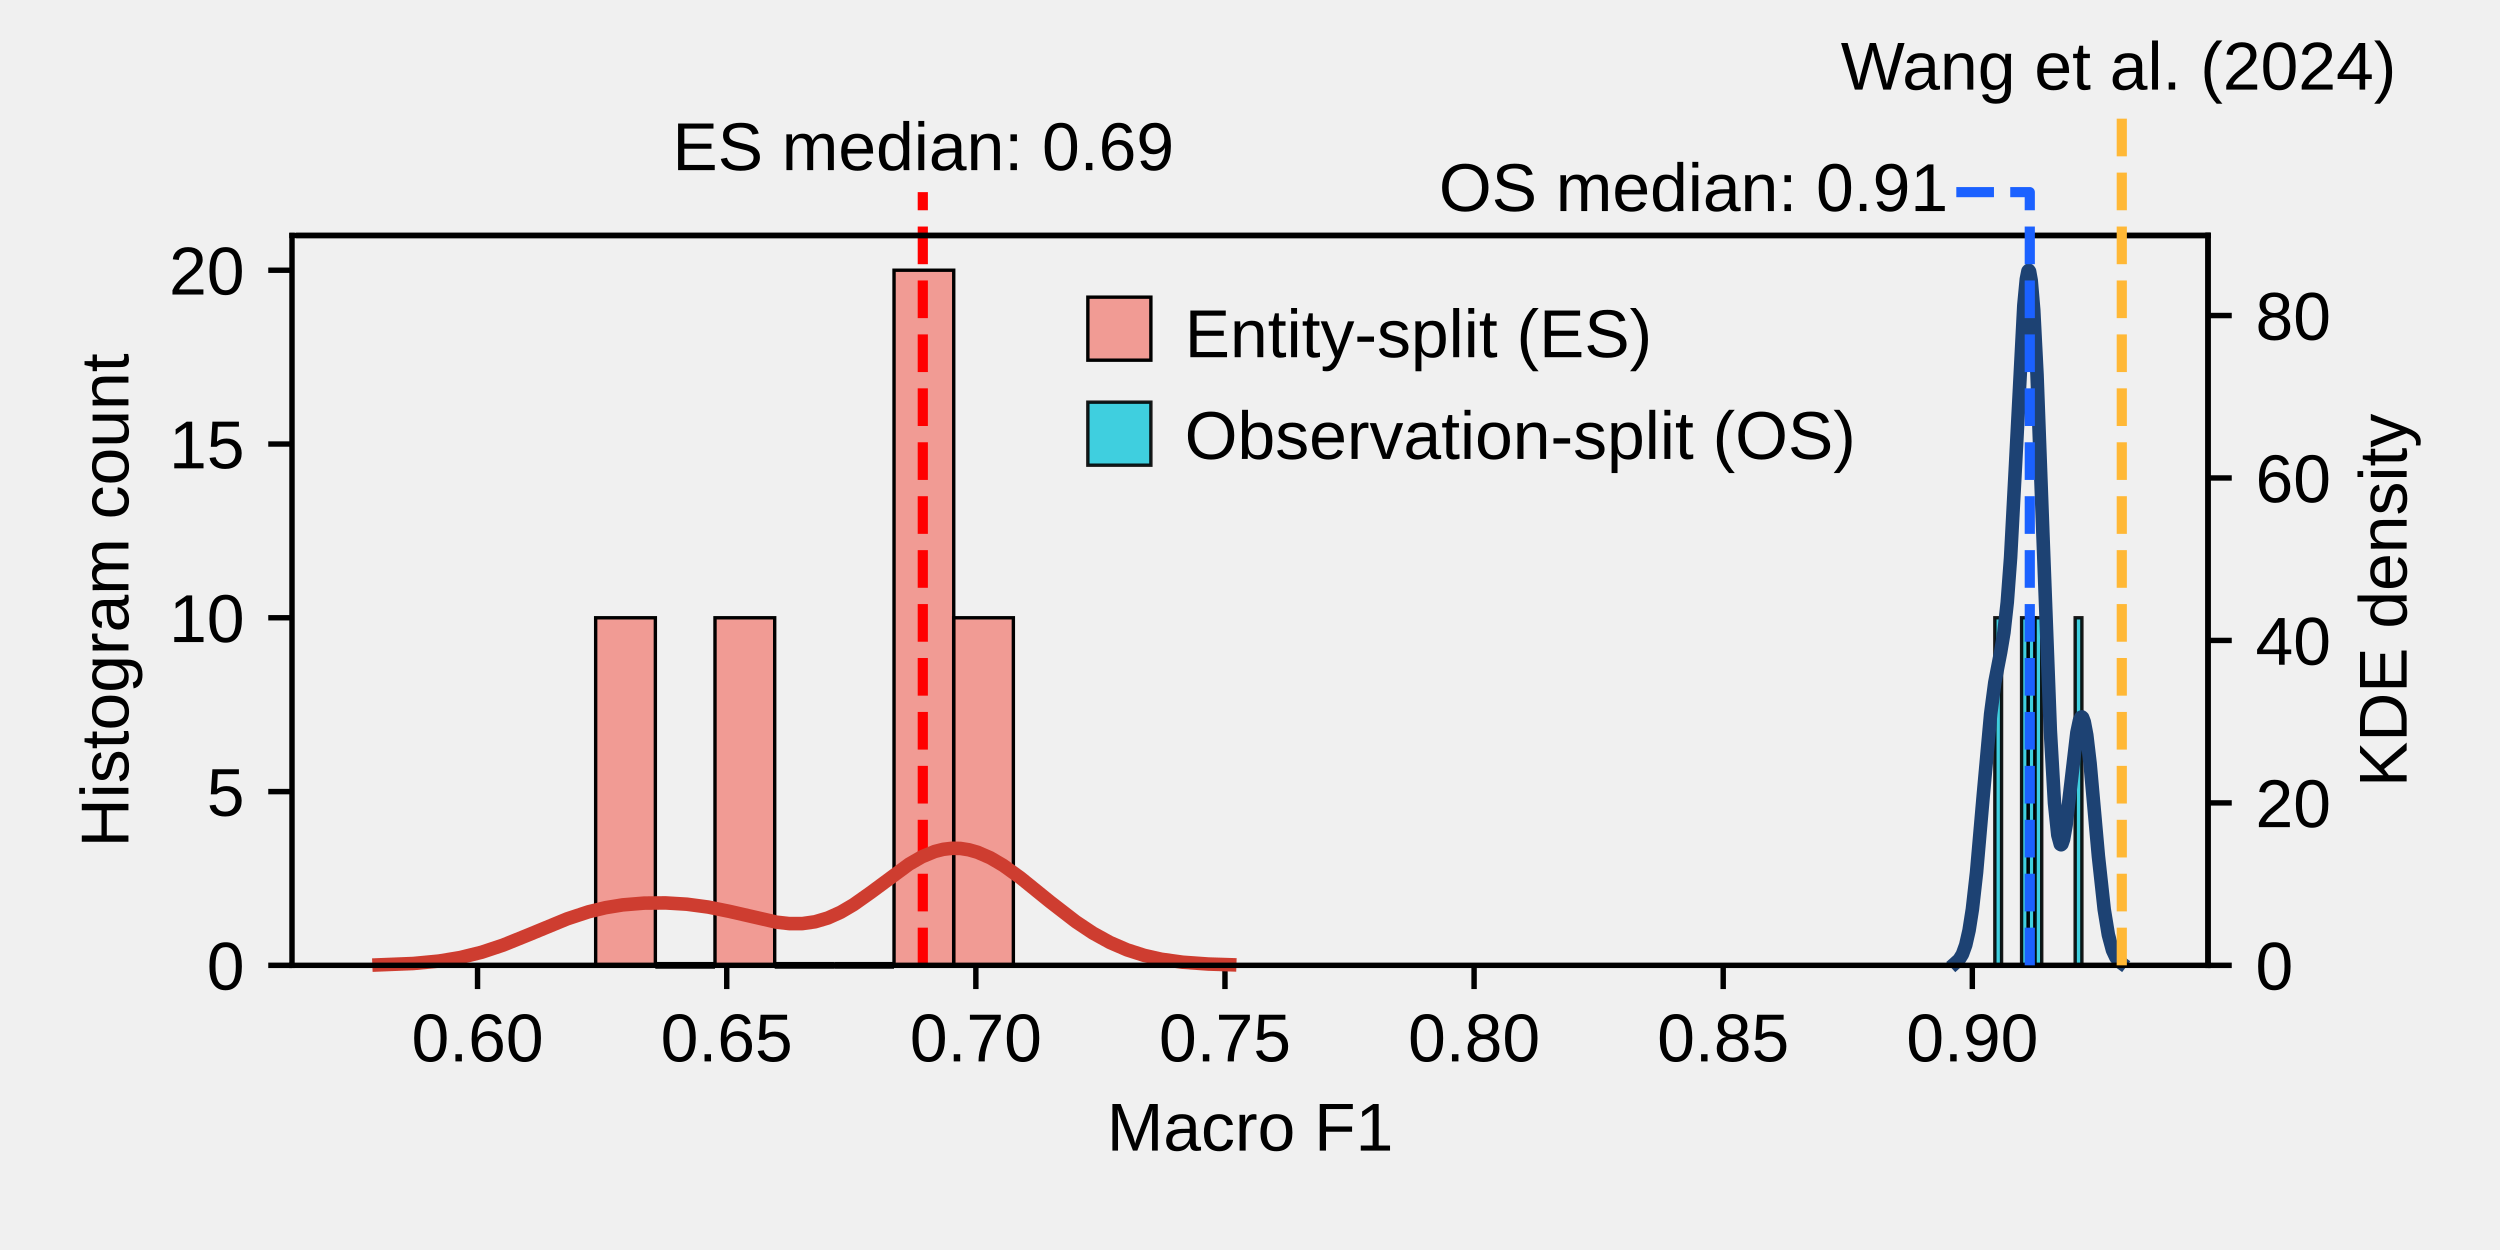
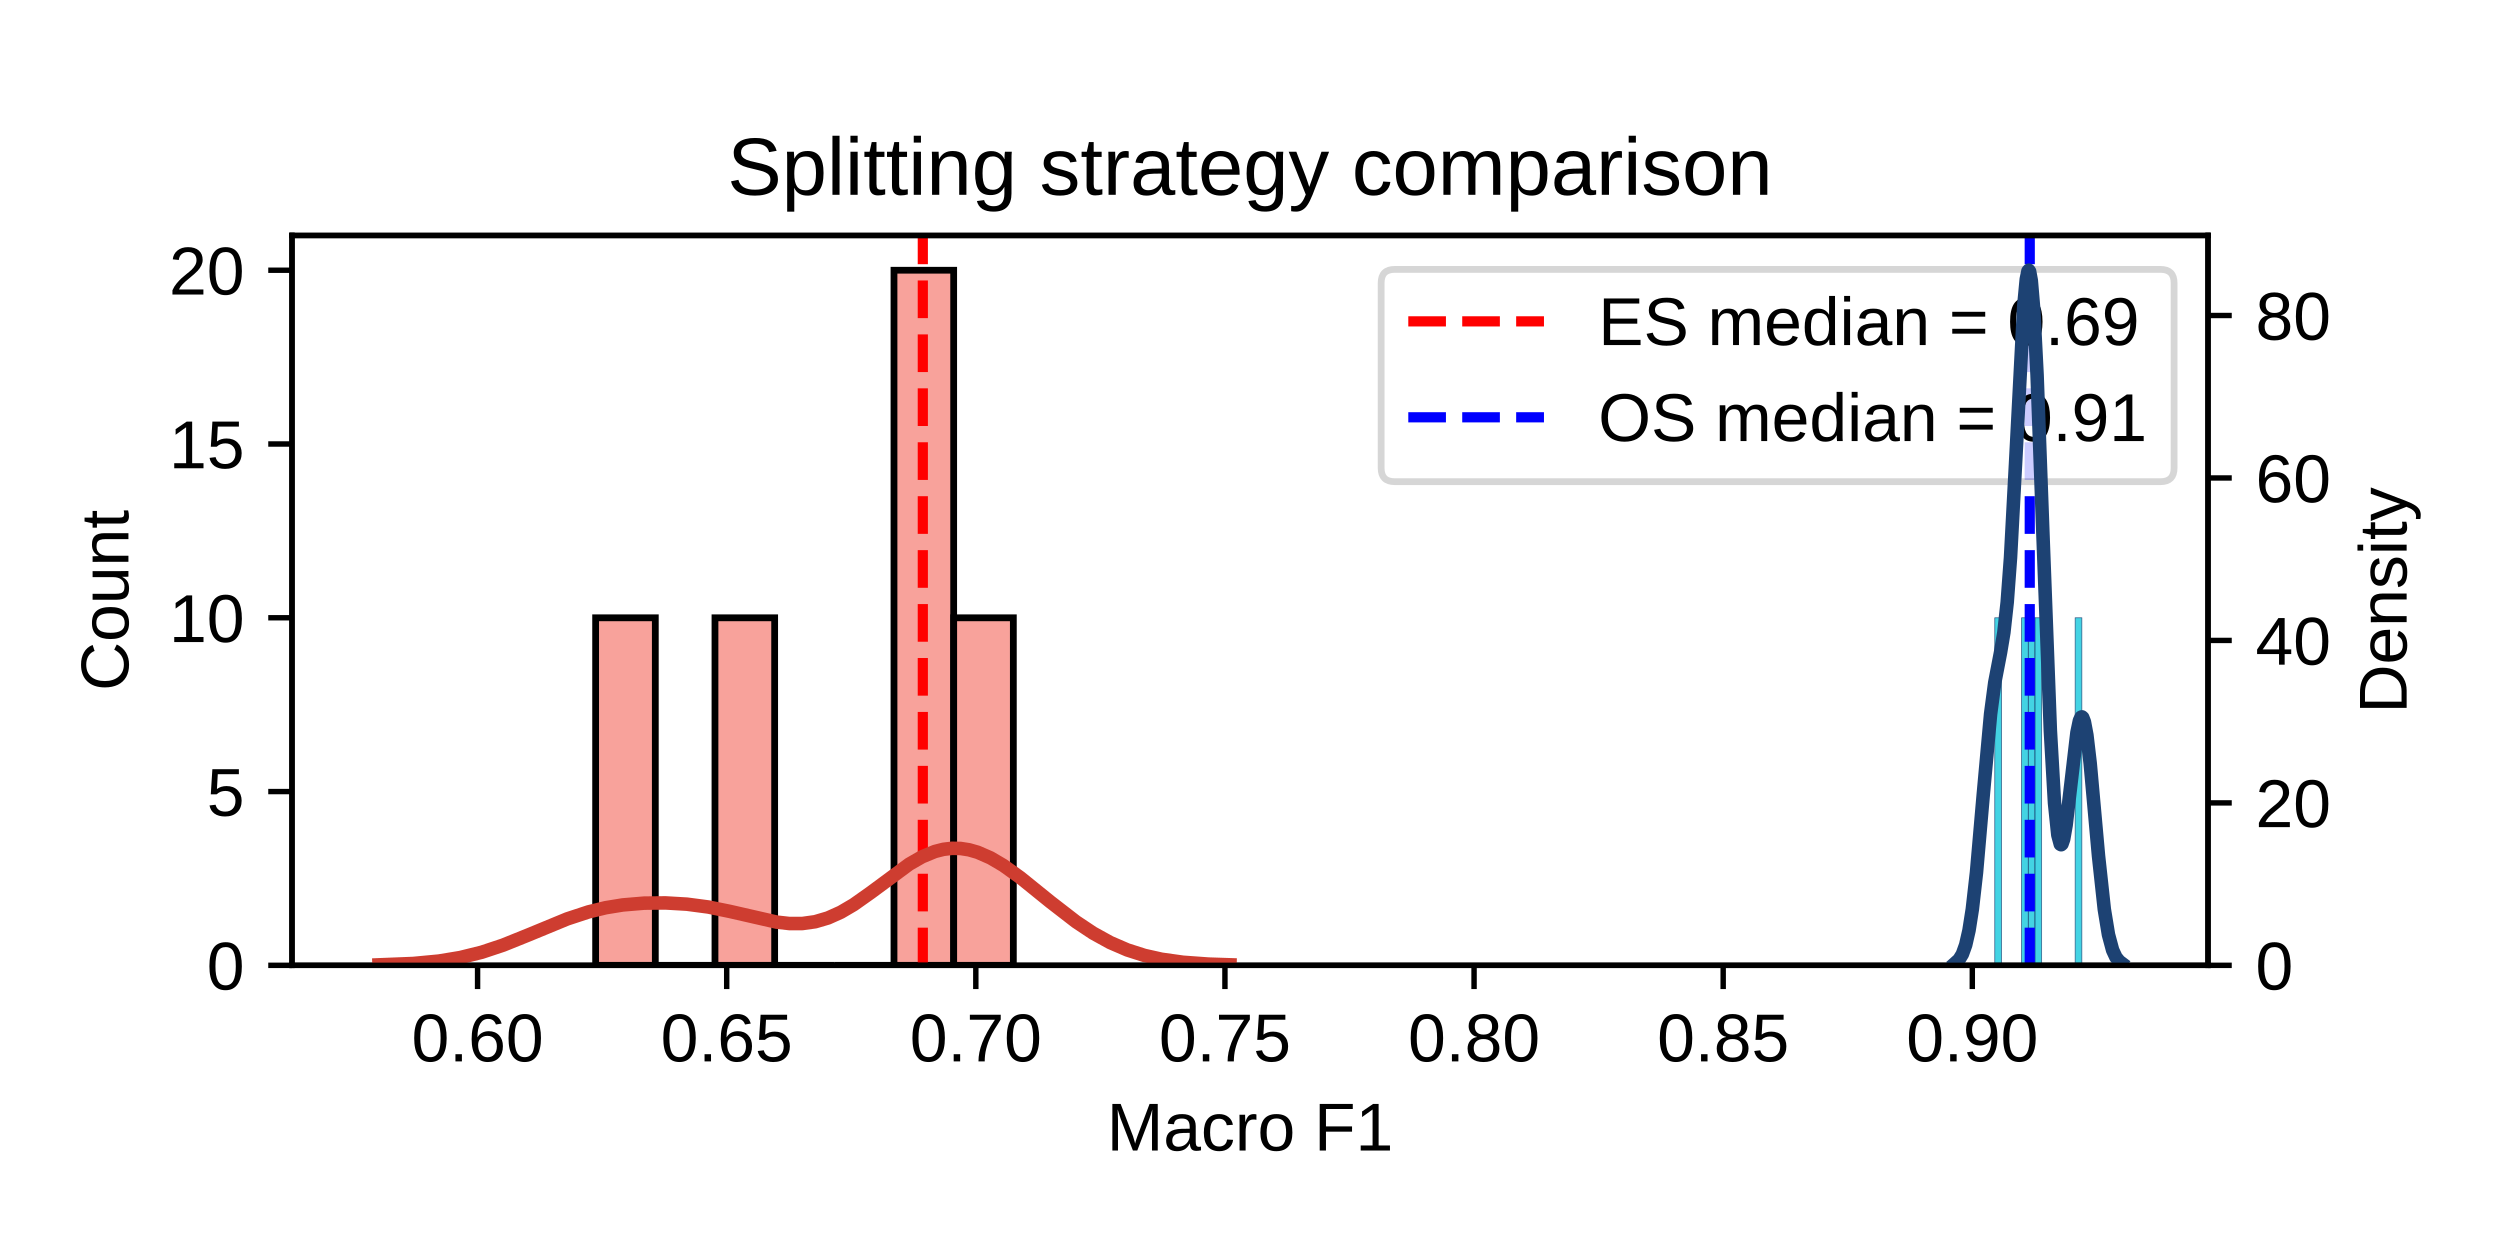
- <svg xmlns="http://www.w3.org/2000/svg" id="Layer_1" version="1.1" viewBox="0 0 368.5 184.25">
+ <svg xmlns="http://www.w3.org/2000/svg" xmlns:xlink="http://www.w3.org/1999/xlink" width="368.504pt" height="184.252pt" viewBox="0 0 368.504 184.252" version="1.1">
  <defs>
-     <style>
-       .st0 {
-         stroke-width: .1px;
-       }
- 
-       .st0, .st1 {
-         stroke: #1d4273;
-       }
- 
-       .st0, .st2 {
-         fill: #04c4d9;
-         fill-opacity: .75;
-         stroke-opacity: .9;
-       }
- 
-       .st1, .st3, .st4, .st5, .st6, .st7, .st8 {
-         fill: none;
-       }
- 
-       .st1, .st3, .st6, .st7, .st8, .st9 {
-         stroke-linejoin: round;
-       }
- 
-       .st1, .st5, .st7 {
-         stroke-linecap: square;
-       }
- 
-       .st1, .st7 {
-         stroke-width: 2px;
-       }
- 
-       .st10, .st11 {
-         font-family: ArialMT, Arial;
-         font-size: 10px;
-       }
- 
-       .st3 {
-         stroke: red;
-       }
- 
-       .st3, .st6, .st8 {
-         stroke-dasharray: 5.55 2.4;
-         stroke-width: 1.5px;
-       }
- 
-       .st2, .st5, .st12, .st9, .st13 {
-         stroke: #000;
-       }
- 
-       .st2, .st12 {
-         stroke-width: .5px;
-       }
- 
-       .st5, .st9 {
-         stroke-width: .8px;
-       }
- 
-       .st6 {
-         stroke: #ffb836;
-       }
- 
-       .st7 {
-         stroke: #ce3d30;
-       }
- 
-       .st8 {
-         stroke: #1b61ff;
-       }
- 
-       .st12, .st13 {
-         fill: #f24738;
-         fill-opacity: .5;
-       }
- 
-       .st11 {
-         isolation: isolate;
-       }
-     </style>
+     <style type="text/css">*{stroke-linejoin: round; stroke-linecap: butt}</style>
  </defs>
-   <rect class="st4" x="43.04" y="34.71" width="282.42" height="107.58" />
-   <path class="st12" d="M87.8,142.29h8.8v-51.23h-8.8v51.23Z" />
-   <rect class="st4" x="43.04" y="34.71" width="282.42" height="107.58" />
-   <path class="st13" d="M96.59,142.29h8.8-8.8Z" />
-   <rect class="st4" x="43.04" y="34.71" width="282.42" height="107.58" />
-   <path class="st12" d="M105.39,142.29h8.8v-51.23h-8.8v51.23Z" />
-   <rect class="st4" x="43.04" y="34.71" width="282.42" height="107.58" />
-   <path class="st13" d="M114.19,142.29h8.8-8.8Z" />
-   <rect class="st4" x="43.04" y="34.71" width="282.42" height="107.58" />
-   <path class="st13" d="M122.98,142.29h8.8-8.8Z" />
-   <rect class="st4" x="43.04" y="34.71" width="282.42" height="107.58" />
-   <path class="st12" d="M131.78,142.29h8.8V39.83h-8.8v102.46Z" />
-   <rect class="st4" x="43.04" y="34.71" width="282.42" height="107.58" />
-   <path class="st12" d="M140.57,142.29h8.8v-51.23h-8.8v51.23Z" />
-   <rect class="st4" x="43.04" y="34.71" width="282.42" height="107.58" />
-   <path class="st2" d="M294.04,142.29h.99v-51.23h-.99v51.23Z" />
-   <rect class="st4" x="43.04" y="34.71" width="282.42" height="107.58" />
-   <path class="st0" d="M295.02,142.29h.99-.99Z" />
-   <rect class="st4" x="43.04" y="34.71" width="282.42" height="107.58" />
-   <path class="st0" d="M296.01,142.29h.99-.99Z" />
-   <rect class="st4" x="43.04" y="34.71" width="282.42" height="107.58" />
-   <path class="st0" d="M297,142.29h.99-.99Z" />
-   <rect class="st4" x="43.04" y="34.71" width="282.42" height="107.58" />
-   <path class="st2" d="M297.98,142.29h.99v-51.23h-.99v51.23Z" />
-   <rect class="st4" x="43.04" y="34.71" width="282.42" height="107.58" />
-   <path class="st2" d="M298.97,142.29h.99v-51.23h-.99v51.23Z" />
-   <rect class="st4" x="43.04" y="34.71" width="282.42" height="107.58" />
-   <path class="st2" d="M299.96,142.29h.99v-51.23h-.99v51.23Z" />
-   <rect class="st4" x="43.04" y="34.71" width="282.42" height="107.58" />
-   <path class="st0" d="M300.95,142.29h.99-.99Z" />
-   <rect class="st4" x="43.04" y="34.71" width="282.42" height="107.58" />
-   <path class="st0" d="M301.93,142.29h.99-.99Z" />
-   <rect class="st4" x="43.04" y="34.71" width="282.42" height="107.58" />
-   <path class="st0" d="M302.92,142.29h.99-.99Z" />
-   <rect class="st4" x="43.04" y="34.71" width="282.42" height="107.58" />
-   <path class="st0" d="M303.91,142.29h.99-.99Z" />
-   <rect class="st4" x="43.04" y="34.71" width="282.42" height="107.58" />
-   <path class="st0" d="M304.89,142.29h.99-.99Z" />
-   <rect class="st4" x="43.04" y="34.71" width="282.42" height="107.58" />
-   <path class="st2" d="M305.88,142.29h.99v-51.23h-.99v51.23Z" />
-   <path id="m120bd6947e" class="st9" d="M70.39,142.29v3.5" />
-   <text class="st11" transform="translate(60.66 156.45)">
-     <tspan x="0" y="0">0.60</tspan>
-   </text>
-   <path id="m120bd6947e1" data-name="m120bd6947e" class="st9" d="M107.12,142.29v3.5" />
-   <text class="st11" transform="translate(97.38 156.45)">
-     <tspan x="0" y="0">0.65</tspan>
-   </text>
-   <path id="m120bd6947e2" data-name="m120bd6947e" class="st9" d="M143.84,142.29v3.5" />
-   <text class="st11" transform="translate(134.11 156.45)">
-     <tspan x="0" y="0">0.70</tspan>
-   </text>
-   <path id="m120bd6947e3" data-name="m120bd6947e" class="st9" d="M180.56,142.29v3.5" />
-   <text class="st11" transform="translate(170.83 156.45)">
-     <tspan x="0" y="0">0.75</tspan>
-   </text>
-   <path id="m120bd6947e4" data-name="m120bd6947e" class="st9" d="M217.28,142.29v3.5" />
-   <text class="st11" transform="translate(207.55 156.45)">
-     <tspan x="0" y="0">0.80</tspan>
-   </text>
-   <path id="m120bd6947e5" data-name="m120bd6947e" class="st9" d="M254,142.29v3.5" />
-   <text class="st11" transform="translate(244.27 156.45)">
-     <tspan x="0" y="0">0.85</tspan>
-   </text>
-   <path id="m120bd6947e6" data-name="m120bd6947e" class="st9" d="M290.72,142.29v3.5" />
-   <text class="st11" transform="translate(280.99 156.45)">
-     <tspan x="0" y="0">0.90</tspan>
-   </text>
-   <text class="st11" transform="translate(163.14 169.6)">
-     <tspan x="0" y="0">Macro F1</tspan>
-   </text>
-   <path id="mc4612906a3" class="st9" d="M43.04,142.29h-3.5" />
-   <text class="st11" transform="translate(30.48 145.87)">
-     <tspan x="0" y="0">0</tspan>
-   </text>
-   <path id="mc4612906a31" data-name="mc4612906a3" class="st9" d="M43.04,116.68h-3.5" />
-   <text class="st11" transform="translate(30.48 120.26)">
-     <tspan x="0" y="0">5</tspan>
-   </text>
-   <path id="mc4612906a32" data-name="mc4612906a3" class="st9" d="M43.04,91.06h-3.5" />
-   <text class="st11" transform="translate(24.92 94.64)">
-     <tspan x="0" y="0">10</tspan>
-   </text>
-   <path id="mc4612906a33" data-name="mc4612906a3" class="st9" d="M43.04,65.45h-3.5" />
-   <text class="st11" transform="translate(24.92 69.03)">
-     <tspan x="0" y="0">15</tspan>
-   </text>
-   <path id="mc4612906a34" data-name="mc4612906a3" class="st9" d="M43.04,39.83h-3.5" />
-   <text class="st11" transform="translate(24.92 43.41)">
-     <tspan x="0" y="0">20</tspan>
-   </text>
-   <text class="st11" transform="translate(18.93 124.9) rotate(-90)">
-     <tspan x="0" y="0">Histogram count</tspan>
-   </text>
-   <rect class="st4" x="43.04" y="34.71" width="282.42" height="107.58" />
-   <path class="st3" d="M136.02,142.29V28.32" />
-   <rect class="st4" x="43.04" y="34.71" width="282.42" height="107.58" />
-   <path class="st5" d="M43.04,142.29V34.71" />
-   <path class="st5" d="M325.46,142.29V34.71" />
-   <path class="st5" d="M43.04,34.71h282.42" />
-   <path id="mf32a5479e0" class="st9" d="M325.46,142.29h3.5" />
-   <text class="st11" transform="translate(332.46 145.87)">
-     <tspan x="0" y="0">0</tspan>
-   </text>
-   <path id="mf32a5479e01" data-name="mf32a5479e0" class="st9" d="M325.46,118.35h3.5" />
-   <text class="st11" transform="translate(332.46 121.92)">
-     <tspan x="0" y="0">20</tspan>
-   </text>
-   <path id="mf32a5479e02" data-name="mf32a5479e0" class="st9" d="M325.46,94.4h3.5" />
-   <text class="st11" transform="translate(332.46 97.98)">
-     <tspan x="0" y="0">40</tspan>
-   </text>
-   <path id="mf32a5479e03" data-name="mf32a5479e0" class="st9" d="M325.46,70.45h3.5" />
-   <text class="st11" transform="translate(332.46 74.03)">
-     <tspan x="0" y="0">60</tspan>
-   </text>
-   <path id="mf32a5479e04" data-name="mf32a5479e0" class="st9" d="M325.46,46.51h3.5" />
-   <text class="st11" transform="translate(332.46 50.09)">
-     <tspan x="0" y="0">80</tspan>
-   </text>
-   <text class="st11" transform="translate(354.74 116.01) rotate(-90)">
-     <tspan x="0" y="0">KDE density</tspan>
-   </text>
-   <path class="st7" d="M55.88,142.22l5.04-.2,3.78-.36,3.15-.52,3.15-.78,3.15-1.05,3.78-1.53,5.67-2.34,3.15-1.04,2.52-.61,2.52-.41,3.15-.26,3.15-.03,3.15.19,3.15.42,3.15.64,6.93,1.59,1.89.21h1.89s1.89-.27,1.89-.27l1.89-.56,1.89-.85,1.89-1.11,2.52-1.78,5.67-4.19,1.89-1.09,1.89-.78,1.26-.32,1.26-.15,1.26.02,1.26.2,1.26.36,1.89.82,1.89,1.11,2.52,1.81,4.41,3.57,3.78,2.92,2.52,1.68,2.52,1.39,2.52,1.09,2.52.81,2.52.57,3.15.44,3.78.27,3.15.1h0" />
-   <path class="st1" d="M288.28,141.89l.49-.44.49-.8.49-1.36.49-2.15.49-3.12.61-5.4.98-11.24,1.1-12.14.61-4.62.86-4.46.49-2.94.49-4.44.49-6.59.73-13.73,1.22-23.43.37-3.88.24-1.19.12-.13.12.18.24,1.33.37,4.33.49,9.62.86,23.3,1.1,29.11.61,10.66.49,4.73.37,1.36.12.07.12-.11.24-.7.37-2.09.61-5.25.98-8.37.37-1.76.24-.52.12-.05.12.1.24.63.37,1.96.49,4.18,1.22,13.63.86,7.88.61,3.73.61,2.28.49,1.05.49.6.24.18h0" />
-   <path class="st5" d="M325.46,142.29V34.71" />
-   <path class="st5" d="M43.04,142.29h282.42" />
-   <path class="st5" d="M44.04,34.71h281.42" />
-   <path class="st6" d="M312.75,142.29V17.31" />
-   <text class="st11">
-     <tspan x="271.33" y="13.21">Wang et al. (2024)</tspan>
-   </text>
-   <rect class="st12" x="160.35" y="43.8" width="9.29" height="9.29" />
-   <rect class="st2" x="160.35" y="59.28" width="9.29" height="9.29" />
-   <path class="st8" d="M299.19,142.29V28.32h-11.71" />
-   <text class="st10" transform="translate(174.63 52.65)">
-     <tspan x="0" y="0">Entity-split (ES)</tspan>
-     <tspan x="0" y="15">Observation-split (OS)</tspan>
-   </text>
-   <text class="st10" transform="translate(99.12 25.08)">
-     <tspan x="0" y="0">ES median: 0.69</tspan>
-   </text>
-   <text class="st10" transform="translate(212.1 31.11)">
-     <tspan x="0" y="0">OS median: 0.91</tspan>
-   </text>
+   <g id="figure_1">
+     <g id="patch_1">
+       <path d="M 0 184.252  L 368.504 184.252  L 368.504 0  L 0 0  z " style="fill: #ffffff" />
+     </g>
+     <g id="axes_1">
+       <g id="patch_2">
+         <path d="M 43.04 142.292  L 325.464 142.292  L 325.464 34.709  L 43.04 34.709  z " style="fill: #ffffff" />
+       </g>
+       <g id="patch_3">
+         <path d="M 87.798 142.292  L 96.594 142.292  L 96.594 91.062  L 87.798 91.062  z " clip-path="url(#pd73b9c929e)" style="fill: #f24738; fill-opacity: 0.5; stroke: #000000; stroke-linejoin: miter" />
+       </g>
+       <g id="patch_4">
+         <path d="M 96.594 142.292  L 105.389 142.292  L 105.389 142.292  L 96.594 142.292  z " clip-path="url(#pd73b9c929e)" style="fill: #f24738; fill-opacity: 0.5; stroke: #000000; stroke-linejoin: miter" />
+       </g>
+       <g id="patch_5">
+         <path d="M 105.389 142.292  L 114.185 142.292  L 114.185 91.062  L 105.389 91.062  z " clip-path="url(#pd73b9c929e)" style="fill: #f24738; fill-opacity: 0.5; stroke: #000000; stroke-linejoin: miter" />
+       </g>
+       <g id="patch_6">
+         <path d="M 114.185 142.292  L 122.981 142.292  L 122.981 142.292  L 114.185 142.292  z " clip-path="url(#pd73b9c929e)" style="fill: #f24738; fill-opacity: 0.5; stroke: #000000; stroke-linejoin: miter" />
+       </g>
+       <g id="patch_7">
+         <path d="M 122.981 142.292  L 131.776 142.292  L 131.776 142.292  L 122.981 142.292  z " clip-path="url(#pd73b9c929e)" style="fill: #f24738; fill-opacity: 0.5; stroke: #000000; stroke-linejoin: miter" />
+       </g>
+       <g id="patch_8">
+         <path d="M 131.776 142.292  L 140.572 142.292  L 140.572 39.832  L 131.776 39.832  z " clip-path="url(#pd73b9c929e)" style="fill: #f24738; fill-opacity: 0.5; stroke: #000000; stroke-linejoin: miter" />
+       </g>
+       <g id="patch_9">
+         <path d="M 140.572 142.292  L 149.368 142.292  L 149.368 91.062  L 140.572 91.062  z " clip-path="url(#pd73b9c929e)" style="fill: #f24738; fill-opacity: 0.5; stroke: #000000; stroke-linejoin: miter" />
+       </g>
+       <g id="patch_10">
+         <path d="M 294.036 142.292  L 295.023 142.292  L 295.023 91.062  L 294.036 91.062  z " clip-path="url(#pd73b9c929e)" style="fill: #04c4d9; fill-opacity: 0.75; stroke: #1d4273; stroke-opacity: 0.9; stroke-width: 0.102; stroke-linejoin: miter" />
+       </g>
+       <g id="patch_11">
+         <path d="M 295.023 142.292  L 296.01 142.292  L 296.01 142.292  L 295.023 142.292  z " clip-path="url(#pd73b9c929e)" style="fill: #04c4d9; fill-opacity: 0.75; stroke: #1d4273; stroke-opacity: 0.9; stroke-width: 0.102; stroke-linejoin: miter" />
+       </g>
+       <g id="patch_12">
+         <path d="M 296.01 142.292  L 296.997 142.292  L 296.997 142.292  L 296.01 142.292  z " clip-path="url(#pd73b9c929e)" style="fill: #04c4d9; fill-opacity: 0.75; stroke: #1d4273; stroke-opacity: 0.9; stroke-width: 0.102; stroke-linejoin: miter" />
+       </g>
+       <g id="patch_13">
+         <path d="M 296.997 142.292  L 297.984 142.292  L 297.984 142.292  L 296.997 142.292  z " clip-path="url(#pd73b9c929e)" style="fill: #04c4d9; fill-opacity: 0.75; stroke: #1d4273; stroke-opacity: 0.9; stroke-width: 0.102; stroke-linejoin: miter" />
+       </g>
+       <g id="patch_14">
+         <path d="M 297.984 142.292  L 298.971 142.292  L 298.971 91.062  L 297.984 91.062  z " clip-path="url(#pd73b9c929e)" style="fill: #04c4d9; fill-opacity: 0.75; stroke: #1d4273; stroke-opacity: 0.9; stroke-width: 0.102; stroke-linejoin: miter" />
+       </g>
+       <g id="patch_15">
+         <path d="M 298.971 142.292  L 299.959 142.292  L 299.959 91.062  L 298.971 91.062  z " clip-path="url(#pd73b9c929e)" style="fill: #04c4d9; fill-opacity: 0.75; stroke: #1d4273; stroke-opacity: 0.9; stroke-width: 0.102; stroke-linejoin: miter" />
+       </g>
+       <g id="patch_16">
+         <path d="M 299.959 142.292  L 300.946 142.292  L 300.946 91.062  L 299.959 91.062  z " clip-path="url(#pd73b9c929e)" style="fill: #04c4d9; fill-opacity: 0.75; stroke: #1d4273; stroke-opacity: 0.9; stroke-width: 0.102; stroke-linejoin: miter" />
+       </g>
+       <g id="patch_17">
+         <path d="M 300.946 142.292  L 301.933 142.292  L 301.933 142.292  L 300.946 142.292  z " clip-path="url(#pd73b9c929e)" style="fill: #04c4d9; fill-opacity: 0.75; stroke: #1d4273; stroke-opacity: 0.9; stroke-width: 0.102; stroke-linejoin: miter" />
+       </g>
+       <g id="patch_18">
+         <path d="M 301.933 142.292  L 302.92 142.292  L 302.92 142.292  L 301.933 142.292  z " clip-path="url(#pd73b9c929e)" style="fill: #04c4d9; fill-opacity: 0.75; stroke: #1d4273; stroke-opacity: 0.9; stroke-width: 0.102; stroke-linejoin: miter" />
+       </g>
+       <g id="patch_19">
+         <path d="M 302.92 142.292  L 303.907 142.292  L 303.907 142.292  L 302.92 142.292  z " clip-path="url(#pd73b9c929e)" style="fill: #04c4d9; fill-opacity: 0.75; stroke: #1d4273; stroke-opacity: 0.9; stroke-width: 0.102; stroke-linejoin: miter" />
+       </g>
+       <g id="patch_20">
+         <path d="M 303.907 142.292  L 304.894 142.292  L 304.894 142.292  L 303.907 142.292  z " clip-path="url(#pd73b9c929e)" style="fill: #04c4d9; fill-opacity: 0.75; stroke: #1d4273; stroke-opacity: 0.9; stroke-width: 0.102; stroke-linejoin: miter" />
+       </g>
+       <g id="patch_21">
+         <path d="M 304.894 142.292  L 305.881 142.292  L 305.881 142.292  L 304.894 142.292  z " clip-path="url(#pd73b9c929e)" style="fill: #04c4d9; fill-opacity: 0.75; stroke: #1d4273; stroke-opacity: 0.9; stroke-width: 0.102; stroke-linejoin: miter" />
+       </g>
+       <g id="patch_22">
+         <path d="M 305.881 142.292  L 306.868 142.292  L 306.868 91.062  L 305.881 91.062  z " clip-path="url(#pd73b9c929e)" style="fill: #04c4d9; fill-opacity: 0.75; stroke: #1d4273; stroke-opacity: 0.9; stroke-width: 0.102; stroke-linejoin: miter" />
+       </g>
+       <g id="matplotlib.axis_1">
+         <g id="xtick_1">
+           <g id="line2d_1">
+             <defs>
+               <path id="mec30ba2245" d="M 0 0  L 0 3.5  " style="stroke: #000000; stroke-width: 0.8" />
+             </defs>
+             <g>
+               <use xlink:href="#mec30ba2245" x="70.395" y="142.292" style="stroke: #000000; stroke-width: 0.8" />
+             </g>
+           </g>
+           <g id="text_1">
+             <text style="font-size: 10px; font-family: 'Arial'; text-anchor: middle" x="70.395" y="156.45" transform="rotate(-0 70.39491 156.4498)">0.60</text>
+           </g>
+         </g>
+         <g id="xtick_2">
+           <g id="line2d_2">
+             <g>
+               <use xlink:href="#mec30ba2245" x="107.116" y="142.292" style="stroke: #000000; stroke-width: 0.8" />
+             </g>
+           </g>
+           <g id="text_2">
+             <text style="font-size: 10px; font-family: 'Arial'; text-anchor: middle" x="107.116" y="156.45" transform="rotate(-0 107.1159 156.4498)">0.65</text>
+           </g>
+         </g>
+         <g id="xtick_3">
+           <g id="line2d_3">
+             <g>
+               <use xlink:href="#mec30ba2245" x="143.837" y="142.292" style="stroke: #000000; stroke-width: 0.8" />
+             </g>
+           </g>
+           <g id="text_3">
+             <text style="font-size: 10px; font-family: 'Arial'; text-anchor: middle" x="143.837" y="156.45" transform="rotate(-0 143.837 156.4498)">0.70</text>
+           </g>
+         </g>
+         <g id="xtick_4">
+           <g id="line2d_4">
+             <g>
+               <use xlink:href="#mec30ba2245" x="180.558" y="142.292" style="stroke: #000000; stroke-width: 0.8" />
+             </g>
+           </g>
+           <g id="text_4">
+             <text style="font-size: 10px; font-family: 'Arial'; text-anchor: middle" x="180.558" y="156.45" transform="rotate(-0 180.558 156.4498)">0.75</text>
+           </g>
+         </g>
+         <g id="xtick_5">
+           <g id="line2d_5">
+             <g>
+               <use xlink:href="#mec30ba2245" x="217.279" y="142.292" style="stroke: #000000; stroke-width: 0.8" />
+             </g>
+           </g>
+           <g id="text_5">
+             <text style="font-size: 10px; font-family: 'Arial'; text-anchor: middle" x="217.279" y="156.45" transform="rotate(-0 217.279 156.4498)">0.80</text>
+           </g>
+         </g>
+         <g id="xtick_6">
+           <g id="line2d_6">
+             <g>
+               <use xlink:href="#mec30ba2245" x="254" y="142.292" style="stroke: #000000; stroke-width: 0.8" />
+             </g>
+           </g>
+           <g id="text_6">
+             <text style="font-size: 10px; font-family: 'Arial'; text-anchor: middle" x="254" y="156.45" transform="rotate(-0 254 156.4498)">0.85</text>
+           </g>
+         </g>
+         <g id="xtick_7">
+           <g id="line2d_7">
+             <g>
+               <use xlink:href="#mec30ba2245" x="290.721" y="142.292" style="stroke: #000000; stroke-width: 0.8" />
+             </g>
+           </g>
+           <g id="text_7">
+             <text style="font-size: 10px; font-family: 'Arial'; text-anchor: middle" x="290.721" y="156.45" transform="rotate(-0 290.7211 156.4498)">0.90</text>
+           </g>
+         </g>
+         <g id="text_8">
+           <text style="font-size: 10px; font-family: 'Arial'; text-anchor: middle" x="184.252" y="169.595" transform="rotate(-0 184.252 169.5951)">Macro F1</text>
+         </g>
+       </g>
+       <g id="matplotlib.axis_2">
+         <g id="ytick_1">
+           <g id="line2d_8">
+             <defs>
+               <path id="m203ace92a7" d="M 0 0  L -3.5 0  " style="stroke: #000000; stroke-width: 0.8" />
+             </defs>
+             <g>
+               <use xlink:href="#m203ace92a7" x="43.04" y="142.292" style="stroke: #000000; stroke-width: 0.8" />
+             </g>
+           </g>
+           <g id="text_9">
+             <text style="font-size: 10px; font-family: 'Arial'; text-anchor: end" x="36.04" y="145.871" transform="rotate(-0 36.04 145.8709)">0</text>
+           </g>
+         </g>
+         <g id="ytick_2">
+           <g id="line2d_9">
+             <g>
+               <use xlink:href="#m203ace92a7" x="43.04" y="116.677" style="stroke: #000000; stroke-width: 0.8" />
+             </g>
+           </g>
+           <g id="text_10">
+             <text style="font-size: 10px; font-family: 'Arial'; text-anchor: end" x="36.04" y="120.256" transform="rotate(-0 36.04 120.2558)">5</text>
+           </g>
+         </g>
+         <g id="ytick_3">
+           <g id="line2d_10">
+             <g>
+               <use xlink:href="#m203ace92a7" x="43.04" y="91.062" style="stroke: #000000; stroke-width: 0.8" />
+             </g>
+           </g>
+           <g id="text_11">
+             <text style="font-size: 10px; font-family: 'Arial'; text-anchor: end" x="36.04" y="94.641" transform="rotate(-0 36.04 94.64082)">10</text>
+           </g>
+         </g>
+         <g id="ytick_4">
+           <g id="line2d_11">
+             <g>
+               <use xlink:href="#m203ace92a7" x="43.04" y="65.447" style="stroke: #000000; stroke-width: 0.8" />
+             </g>
+           </g>
+           <g id="text_12">
+             <text style="font-size: 10px; font-family: 'Arial'; text-anchor: end" x="36.04" y="69.026" transform="rotate(-0 36.04 69.02579)">15</text>
+           </g>
+         </g>
+         <g id="ytick_5">
+           <g id="line2d_12">
+             <g>
+               <use xlink:href="#m203ace92a7" x="43.04" y="39.832" style="stroke: #000000; stroke-width: 0.8" />
+             </g>
+           </g>
+           <g id="text_13">
+             <text style="font-size: 10px; font-family: 'Arial'; text-anchor: end" x="36.04" y="43.411" transform="rotate(-0 36.04 43.41076)">20</text>
+           </g>
+         </g>
+         <g id="text_14">
+           <text style="font-size: 10px; font-family: 'Arial'; text-anchor: middle" x="18.931" y="88.5" transform="rotate(-90 18.93062 88.50041)">Count</text>
+         </g>
+       </g>
+       <g id="line2d_13">
+         <path d="M 136.024 142.292  L 136.024 34.709  " clip-path="url(#pd73b9c929e)" style="fill: none; stroke-dasharray: 5.55,2.4; stroke-dashoffset: 0; stroke: #ff0000; stroke-width: 1.5" />
+       </g>
+       <g id="line2d_14">
+         <path d="M 299.188 142.292  L 299.188 34.709  " clip-path="url(#pd73b9c929e)" style="fill: none; stroke-dasharray: 5.55,2.4; stroke-dashoffset: 0; stroke: #0000ff; stroke-width: 1.5" />
+       </g>
+       <g id="patch_23">
+         <path d="M 43.04 142.292  L 43.04 34.709  " style="fill: none; stroke: #000000; stroke-width: 0.8; stroke-linejoin: miter; stroke-linecap: square" />
+       </g>
+       <g id="patch_24">
+         <path d="M 325.464 142.292  L 325.464 34.709  " style="fill: none; stroke: #000000; stroke-width: 0.8; stroke-linejoin: miter; stroke-linecap: square" />
+       </g>
+       <g id="patch_25">
+         <path d="M 43.04 142.292  L 325.464 142.292  " style="fill: none; stroke: #000000; stroke-width: 0.8; stroke-linejoin: miter; stroke-linecap: square" />
+       </g>
+       <g id="patch_26">
+         <path d="M 43.04 34.709  L 325.464 34.709  " style="fill: none; stroke: #000000; stroke-width: 0.8; stroke-linejoin: miter; stroke-linecap: square" />
+       </g>
+       <g id="text_15">
+         <text style="font-size: 12px; font-family: 'Arial'; text-anchor: middle" x="184.252" y="28.709" transform="rotate(-0 184.252 28.70885)">Splitting strategy comparison</text>
+       </g>
+       <g id="legend_1">
+         <g id="patch_27">
+           <path d="M 205.584 70.999  L 318.464 70.999  Q 320.464 70.999 320.464 68.999  L 320.464 41.709  Q 320.464 39.709 318.464 39.709  L 205.584 39.709  Q 203.584 39.709 203.584 41.709  L 203.584 68.999  Q 203.584 70.999 205.584 70.999  z " style="fill: #ffffff; opacity: 0.8; stroke: #cccccc; stroke-linejoin: miter" />
+         </g>
+         <g id="line2d_15">
+           <path d="M 207.584 47.367  L 217.584 47.367  L 227.584 47.367  " style="fill: none; stroke-dasharray: 5.55,2.4; stroke-dashoffset: 0; stroke: #ff0000; stroke-width: 1.5" />
+         </g>
+         <g id="text_16">
+           <text style="font-size: 10px; font-family: 'Arial'; text-anchor: start" x="235.584" y="50.867" transform="rotate(-0 235.5842 50.86666)">ES median = 0.69</text>
+         </g>
+         <g id="line2d_16">
+           <path d="M 207.584 61.512  L 217.584 61.512  L 227.584 61.512  " style="fill: none; stroke-dasharray: 5.55,2.4; stroke-dashoffset: 0; stroke: #0000ff; stroke-width: 1.5" />
+         </g>
+         <g id="text_17">
+           <text style="font-size: 10px; font-family: 'Arial'; text-anchor: start" x="235.584" y="65.012" transform="rotate(-0 235.5842 65.01197)">OS median = 0.91</text>
+         </g>
+       </g>
+     </g>
+     <g id="axes_2">
+       <g id="matplotlib.axis_3">
+         <g id="ytick_6">
+           <g id="line2d_17">
+             <defs>
+               <path id="m9562be71cc" d="M 0 0  L 3.5 0  " style="stroke: #000000; stroke-width: 0.8" />
+             </defs>
+             <g>
+               <use xlink:href="#m9562be71cc" x="325.464" y="142.292" style="stroke: #000000; stroke-width: 0.8" />
+             </g>
+           </g>
+           <g id="text_18">
+             <text style="font-size: 10px; font-family: 'Arial'; text-anchor: start" x="332.464" y="145.871" transform="rotate(-0 332.4639 145.8709)">0</text>
+           </g>
+         </g>
+         <g id="ytick_7">
+           <g id="line2d_18">
+             <g>
+               <use xlink:href="#m9562be71cc" x="325.464" y="118.346" style="stroke: #000000; stroke-width: 0.8" />
+             </g>
+           </g>
+           <g id="text_19">
+             <text style="font-size: 10px; font-family: 'Arial'; text-anchor: start" x="332.464" y="121.924" transform="rotate(-0 332.4639 121.9245)">20</text>
+           </g>
+         </g>
+         <g id="ytick_8">
+           <g id="line2d_19">
+             <g>
+               <use xlink:href="#m9562be71cc" x="325.464" y="94.399" style="stroke: #000000; stroke-width: 0.8" />
+             </g>
+           </g>
+           <g id="text_20">
+             <text style="font-size: 10px; font-family: 'Arial'; text-anchor: start" x="332.464" y="97.978" transform="rotate(-0 332.4639 97.97807)">40</text>
+           </g>
+         </g>
+         <g id="ytick_9">
+           <g id="line2d_20">
+             <g>
+               <use xlink:href="#m9562be71cc" x="325.464" y="70.453" style="stroke: #000000; stroke-width: 0.8" />
+             </g>
+           </g>
+           <g id="text_21">
+             <text style="font-size: 10px; font-family: 'Arial'; text-anchor: start" x="332.464" y="74.032" transform="rotate(-0 332.4639 74.03166)">60</text>
+           </g>
+         </g>
+         <g id="ytick_10">
+           <g id="line2d_21">
+             <g>
+               <use xlink:href="#m9562be71cc" x="325.464" y="46.506" style="stroke: #000000; stroke-width: 0.8" />
+             </g>
+           </g>
+           <g id="text_22">
+             <text style="font-size: 10px; font-family: 'Arial'; text-anchor: start" x="332.464" y="50.085" transform="rotate(-0 332.4639 50.08526)">80</text>
+           </g>
+         </g>
+         <g id="text_23">
+           <text style="font-size: 10px; font-family: 'Arial'; text-anchor: middle" x="354.744" y="88.5" transform="rotate(-90 354.7436 88.50041)">Density</text>
+         </g>
+       </g>
+       <g id="line2d_22">
+         <path d="M 55.877 142.219  L 60.919 142.02  L 64.7 141.663  L 67.851 141.143  L 71.002 140.364  L 74.153 139.316  L 77.935 137.79  L 83.607 135.449  L 86.758 134.411  L 89.278 133.8  L 91.799 133.389  L 94.95 133.124  L 98.101 133.092  L 101.252 133.277  L 104.403 133.694  L 107.554 134.336  L 114.487 135.921  L 116.377 136.132  L 118.268 136.129  L 120.158 135.864  L 122.049 135.308  L 123.94 134.46  L 125.83 133.351  L 128.351 131.569  L 134.023 127.377  L 135.914 126.292  L 137.804 125.512  L 139.065 125.191  L 140.325 125.042  L 141.585 125.066  L 142.846 125.263  L 144.106 125.625  L 145.997 126.45  L 147.888 127.561  L 150.408 129.369  L 154.82 132.937  L 158.601 135.862  L 161.122 137.54  L 163.643 138.931  L 166.163 140.021  L 168.684 140.829  L 171.205 141.394  L 174.356 141.837  L 178.137 142.111  L 181.288 142.215  L 181.288 142.215  " clip-path="url(#pd73b9c929e)" style="fill: none; stroke: #ce3d30; stroke-width: 2; stroke-linecap: square" />
+       </g>
+       <g id="line2d_23">
+         <path d="M 288.278 141.886  L 288.767 141.447  L 289.256 140.645  L 289.746 139.282  L 290.235 137.137  L 290.725 134.013  L 291.337 128.614  L 292.315 117.376  L 293.417 105.241  L 294.028 100.625  L 294.885 96.161  L 295.374 93.221  L 295.864 88.779  L 296.353 82.184  L 297.087 68.459  L 298.311 45.033  L 298.678 41.153  L 298.923 39.963  L 299.045 39.828  L 299.167 40.011  L 299.412 41.338  L 299.779 45.671  L 300.269 55.287  L 301.125 78.585  L 302.226 107.69  L 302.838 118.355  L 303.327 123.082  L 303.694 124.444  L 303.817 124.514  L 303.939 124.406  L 304.184 123.701  L 304.551 121.61  L 305.163 116.358  L 306.142 107.993  L 306.509 106.233  L 306.753 105.715  L 306.876 105.669  L 306.998 105.768  L 307.243 106.396  L 307.61 108.355  L 308.099 112.533  L 309.323 126.159  L 310.179 134.038  L 310.791 137.765  L 311.403 140.049  L 311.892 141.103  L 312.382 141.702  L 312.626 141.886  L 312.626 141.886  " clip-path="url(#pd73b9c929e)" style="fill: none; stroke: #1d4273; stroke-width: 2; stroke-linecap: square" />
+       </g>
+       <g id="patch_28">
+         <path d="M 43.04 142.292  L 43.04 34.709  " style="fill: none; stroke: #000000; stroke-width: 0.8; stroke-linejoin: miter; stroke-linecap: square" />
+       </g>
+       <g id="patch_29">
+         <path d="M 325.464 142.292  L 325.464 34.709  " style="fill: none; stroke: #000000; stroke-width: 0.8; stroke-linejoin: miter; stroke-linecap: square" />
+       </g>
+       <g id="patch_30">
+         <path d="M 43.04 142.292  L 325.464 142.292  " style="fill: none; stroke: #000000; stroke-width: 0.8; stroke-linejoin: miter; stroke-linecap: square" />
+       </g>
+       <g id="patch_31">
+         <path d="M 43.04 34.709  L 325.464 34.709  " style="fill: none; stroke: #000000; stroke-width: 0.8; stroke-linejoin: miter; stroke-linecap: square" />
+       </g>
+     </g>
+   </g>
+   <defs>
+     <clipPath id="pd73b9c929e">
+       <rect x="43.04" y="34.709" width="282.424" height="107.583" />
+     </clipPath>
+   </defs>
</svg>
